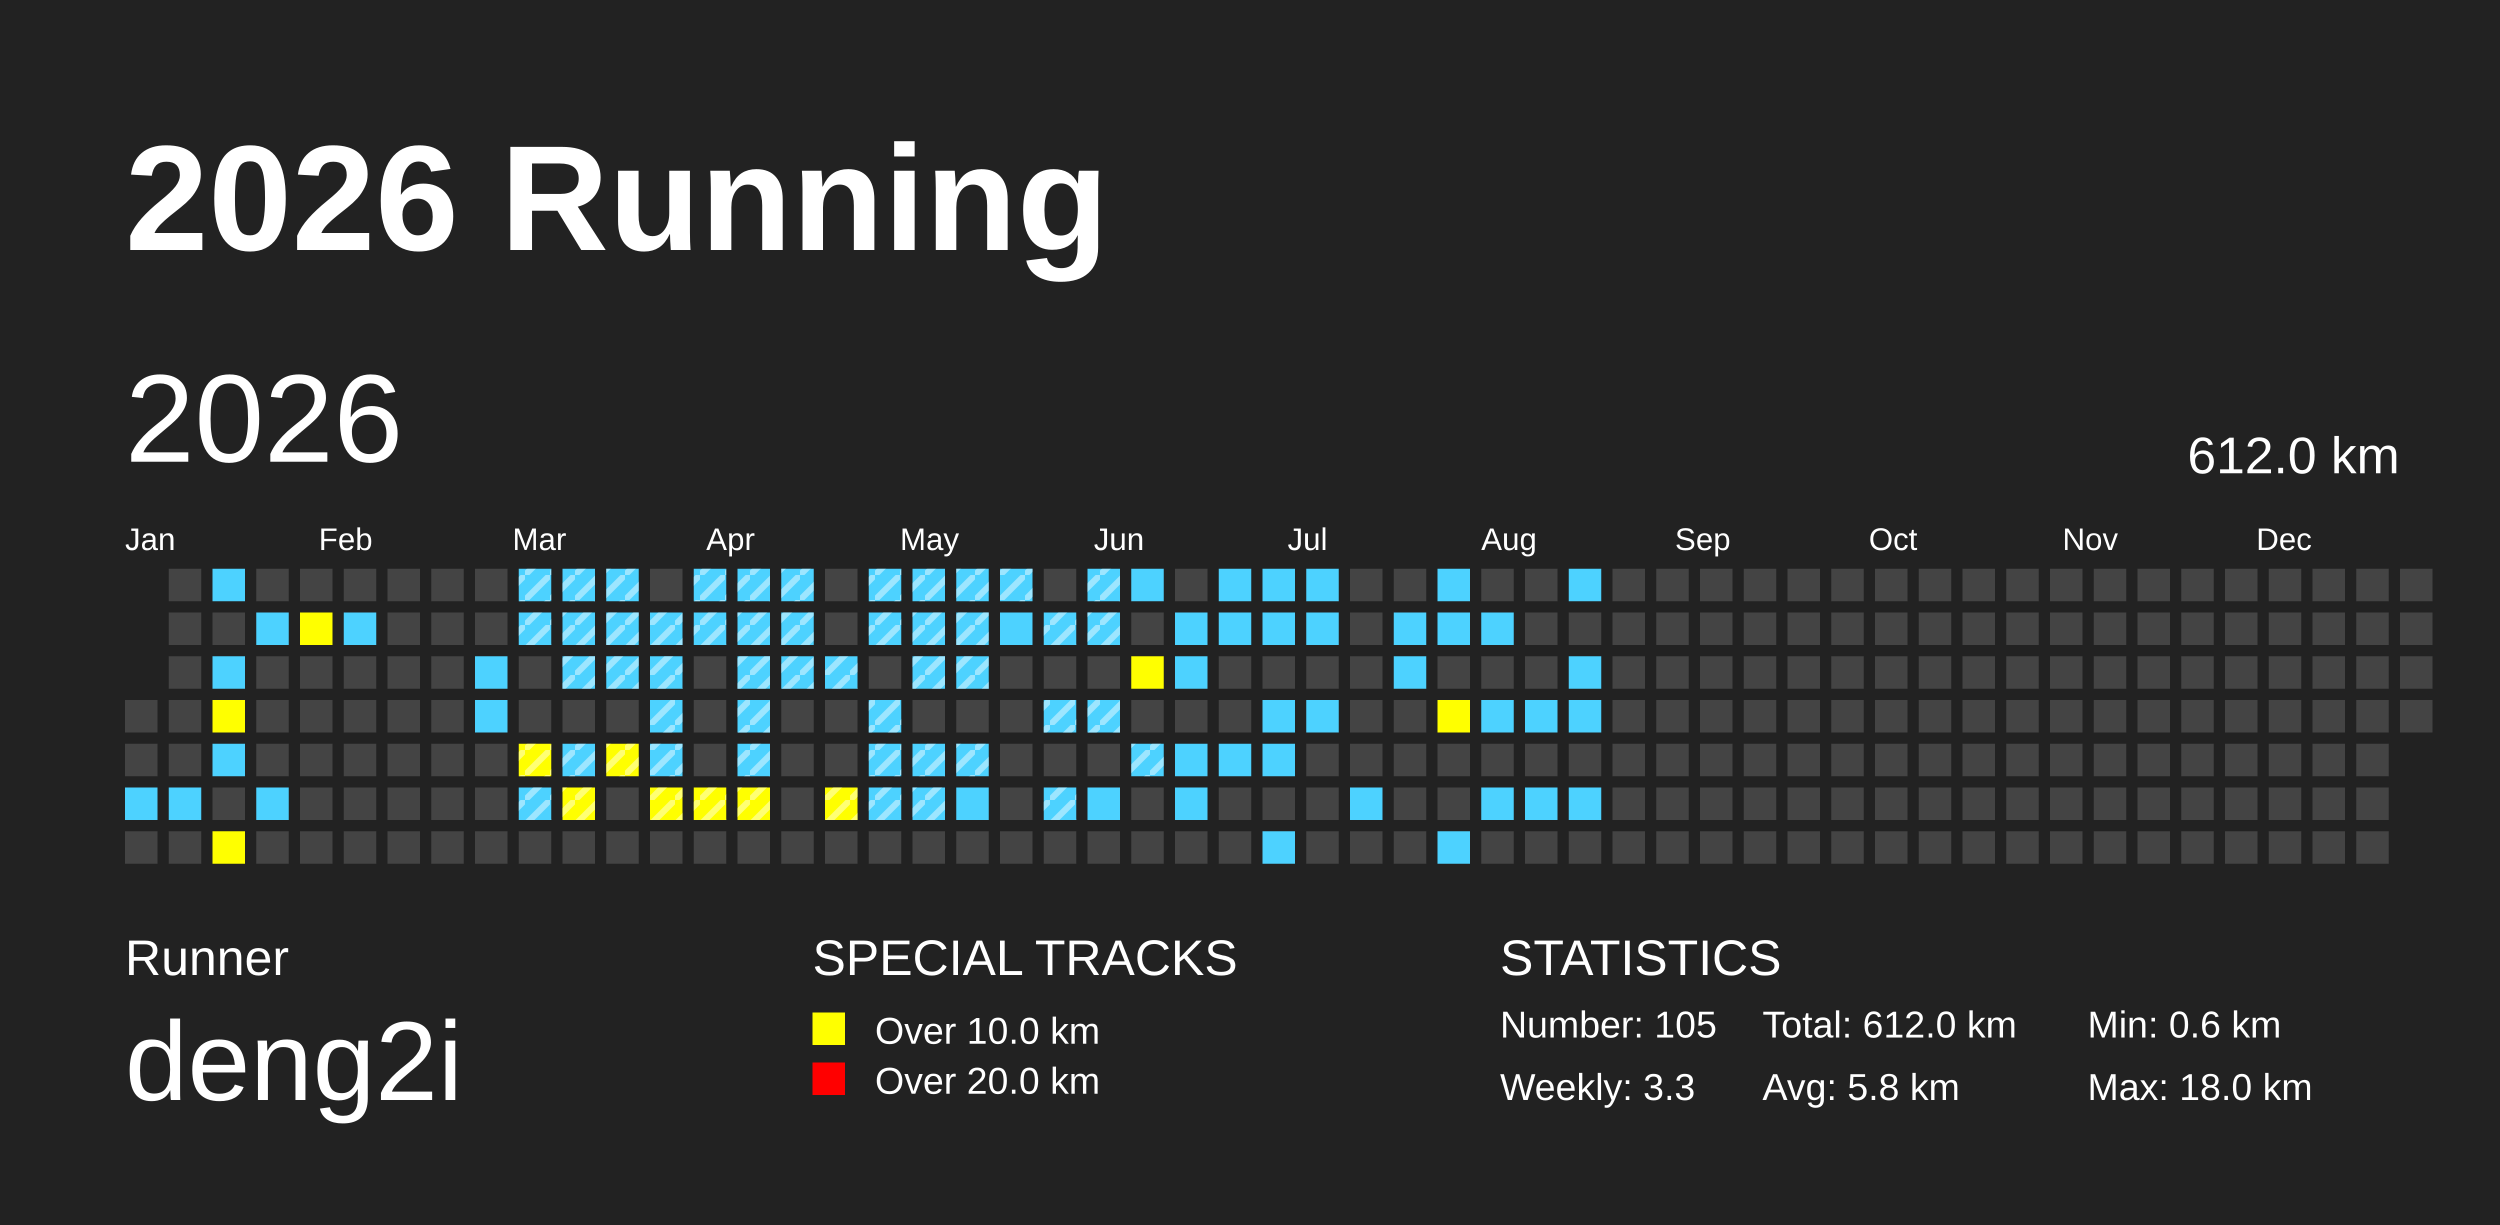
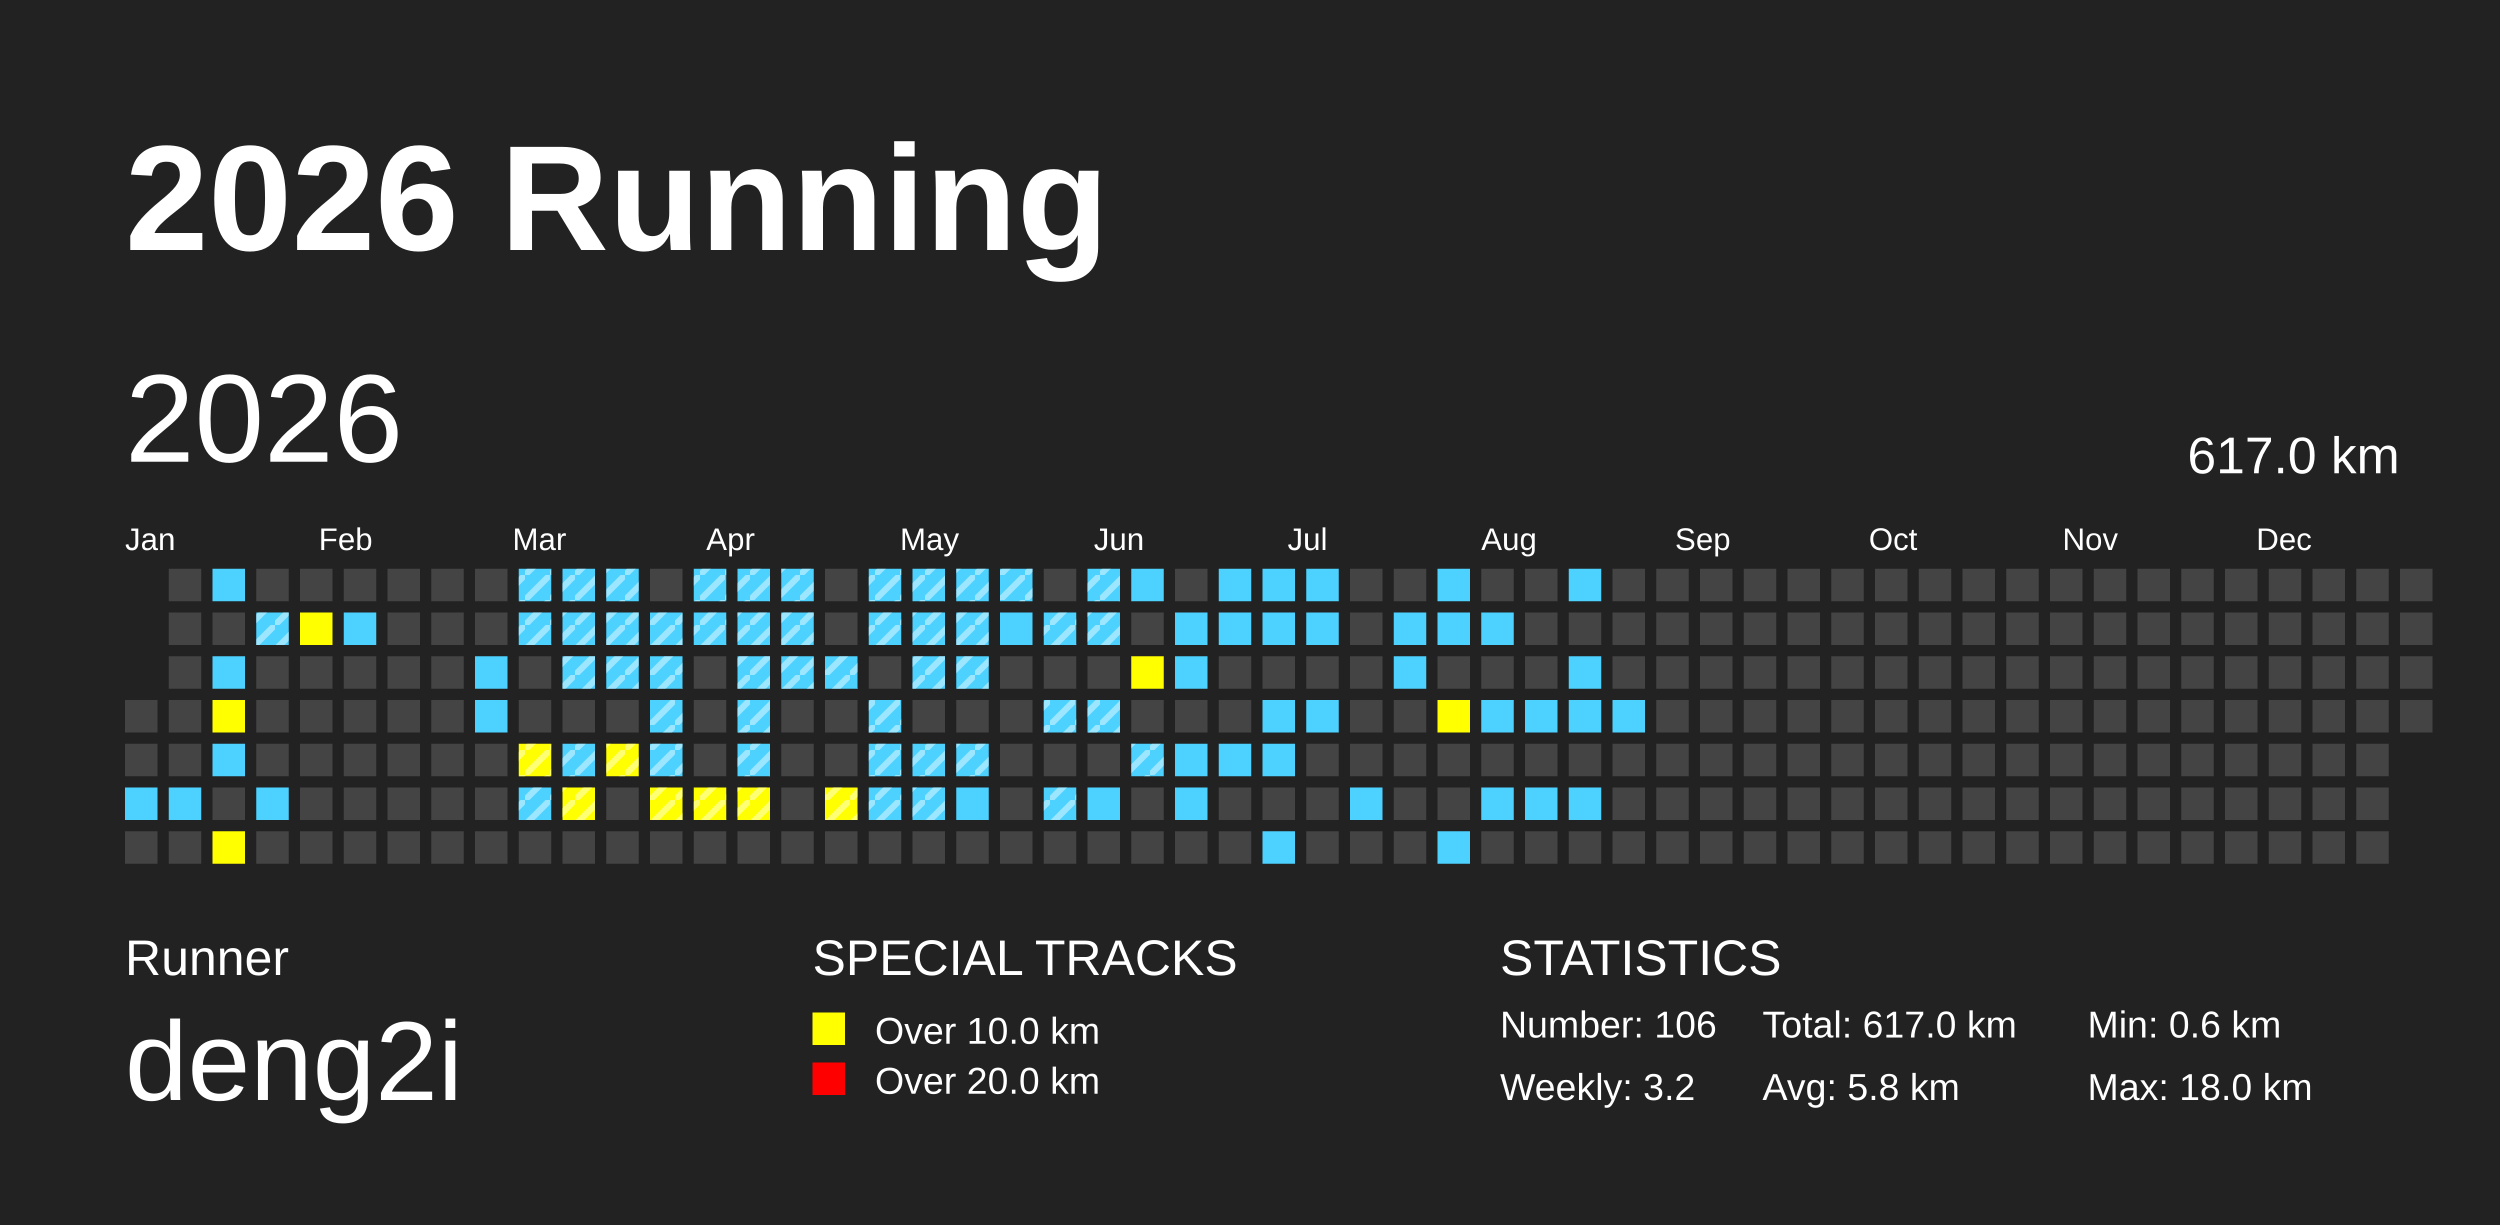
<svg xmlns="http://www.w3.org/2000/svg" baseProfile="full" height="98mm" version="1.1" viewBox="0,0,200,98" width="200mm">
  <defs>
    <pattern height="2" id="indoor-stripe" patternUnits="userSpaceOnUse" width="2">
      <line stroke="white" stroke-opacity="0.45" stroke-width="0.5" x1="0" x2="2" y1="2" y2="0" />
    </pattern>
  </defs>
  <rect fill="#222222" height="98" width="200" x="0" y="0" />
  <text fill="#FFFFFF" style="font-size:12px; font-family:Arial; font-weight:bold;" x="10" y="20">2026 Running</text>
  <text fill="#FFFFFF" style="font-size:4px; font-family:Arial" x="10" y="78">Runner</text>
  <text fill="#FFFFFF" style="font-size:9px; font-family:Arial" x="10" y="88">deng2i</text>
  <text fill="#FFFFFF" style="font-size:4px; font-family:Arial" x="65" y="78">SPECIAL TRACKS</text>
  <rect fill="yellow" height="2.6" width="2.6" x="65" y="81" />
  <text fill="#FFFFFF" style="font-size:3px; font-family:Arial" x="70" y="83.5">Over 10.0 km</text>
  <rect fill="red" height="2.6" width="2.6" x="65" y="85" />
  <text fill="#FFFFFF" style="font-size:3px; font-family:Arial" x="70" y="87.5">Over 20.0 km</text>
  <text fill="#FFFFFF" style="font-size:4px; font-family:Arial" x="120" y="78">STATISTICS</text>
-   <text fill="#FFFFFF" style="font-size:3px; font-family:Arial" x="120" y="83">Number: 105</text>
-   <text fill="#FFFFFF" style="font-size:3px; font-family:Arial" x="120" y="88">Weekly: 3.3</text>
-   <text fill="#FFFFFF" style="font-size:3px; font-family:Arial" x="141" y="83">Total: 612.0 km</text>
+   <text fill="#FFFFFF" style="font-size:3px; font-family:Arial" x="120" y="83">Number: 106</text>
+   <text fill="#FFFFFF" style="font-size:3px; font-family:Arial" x="120" y="88">Weekly: 3.2</text>
+   <text fill="#FFFFFF" style="font-size:3px; font-family:Arial" x="141" y="83">Total: 617.0 km</text>
  <text fill="#FFFFFF" style="font-size:3px; font-family:Arial" x="141" y="88">Avg: 5.8 km</text>
  <text fill="#FFFFFF" style="font-size:3px; font-family:Arial" x="167" y="83">Min: 0.6 km</text>
  <text fill="#FFFFFF" style="font-size:3px; font-family:Arial" x="167" y="88">Max: 18.0 km</text>
  <text dominant-baseline="hanging" fill="#FFFFFF" style="font-size:10.0px; font-family:Arial;" x="10" y="30">2026</text>
-   <text dominant-baseline="hanging" fill="#FFFFFF" style="font-size:4.125px; font-family:Arial;" x="175" y="35">612.0 km</text>
+   <text dominant-baseline="hanging" fill="#FFFFFF" style="font-size:4.125px; font-family:Arial;" x="175" y="35">617.0 km</text>
  <text fill="#FFFFFF" style="font-size:2.5px; font-family:Arial" x="10.0" y="44">Jan</text>
  <text fill="#FFFFFF" style="font-size:2.5px; font-family:Arial" x="25.5" y="44">Feb</text>
  <text fill="#FFFFFF" style="font-size:2.5px; font-family:Arial" x="41.0" y="44">Mar</text>
  <text fill="#FFFFFF" style="font-size:2.5px; font-family:Arial" x="56.5" y="44">Apr</text>
  <text fill="#FFFFFF" style="font-size:2.5px; font-family:Arial" x="72.0" y="44">May</text>
  <text fill="#FFFFFF" style="font-size:2.5px; font-family:Arial" x="87.5" y="44">Jun</text>
  <text fill="#FFFFFF" style="font-size:2.5px; font-family:Arial" x="103.0" y="44">Jul</text>
  <text fill="#FFFFFF" style="font-size:2.5px; font-family:Arial" x="118.5" y="44">Aug</text>
  <text fill="#FFFFFF" style="font-size:2.5px; font-family:Arial" x="134.0" y="44">Sep</text>
  <text fill="#FFFFFF" style="font-size:2.5px; font-family:Arial" x="149.5" y="44">Oct</text>
  <text fill="#FFFFFF" style="font-size:2.5px; font-family:Arial" x="165.0" y="44">Nov</text>
  <text fill="#FFFFFF" style="font-size:2.5px; font-family:Arial" x="180.5" y="44">Dec</text>
  <rect fill="#444444" height="2.6" width="2.6" x="10.0" y="56.0" />
  <rect fill="#444444" height="2.6" width="2.6" x="10.0" y="59.5" />
  <rect fill="#4DD2FF" height="2.6" width="2.6" x="10.0" y="63.0" />
  <rect fill="#444444" height="2.6" width="2.6" x="10.0" y="66.5" />
  <rect fill="#444444" height="2.6" width="2.6" x="13.5" y="45.5" />
  <rect fill="#444444" height="2.6" width="2.6" x="13.5" y="49.0" />
  <rect fill="#444444" height="2.6" width="2.6" x="13.5" y="52.5" />
  <rect fill="#444444" height="2.6" width="2.6" x="13.5" y="56.0" />
  <rect fill="#444444" height="2.6" width="2.6" x="13.5" y="59.5" />
  <rect fill="#4DD2FF" height="2.6" width="2.6" x="13.5" y="63.0" />
  <rect fill="#444444" height="2.6" width="2.6" x="13.5" y="66.5" />
  <rect fill="#4DD2FF" height="2.6" width="2.6" x="17.0" y="45.5" />
  <rect fill="#444444" height="2.6" width="2.6" x="17.0" y="49.0" />
  <rect fill="#4DD2FF" height="2.6" width="2.6" x="17.0" y="52.5" />
  <rect fill="yellow" height="2.6" width="2.6" x="17.0" y="56.0" />
  <rect fill="#4DD2FF" height="2.6" width="2.6" x="17.0" y="59.5" />
  <rect fill="#444444" height="2.6" width="2.6" x="17.0" y="63.0" />
  <rect fill="yellow" height="2.6" width="2.6" x="17.0" y="66.5" />
  <rect fill="#444444" height="2.6" width="2.6" x="20.5" y="45.5" />
  <rect fill="#4DD2FF" height="2.6" width="2.6" x="20.5" y="49.0" />
+   <rect fill="url(#indoor-stripe)" height="2.6" style="pointer-events: none;" width="2.6" x="20.5" y="49.0" />
  <rect fill="#444444" height="2.6" width="2.6" x="20.5" y="52.5" />
  <rect fill="#444444" height="2.6" width="2.6" x="20.5" y="56.0" />
  <rect fill="#444444" height="2.6" width="2.6" x="20.5" y="59.5" />
  <rect fill="#4DD2FF" height="2.6" width="2.6" x="20.5" y="63.0" />
  <rect fill="#444444" height="2.6" width="2.6" x="20.5" y="66.5" />
  <rect fill="#444444" height="2.6" width="2.6" x="24.0" y="45.5" />
  <rect fill="yellow" height="2.6" width="2.6" x="24.0" y="49.0" />
  <rect fill="#444444" height="2.6" width="2.6" x="24.0" y="52.5" />
  <rect fill="#444444" height="2.6" width="2.6" x="24.0" y="56.0" />
  <rect fill="#444444" height="2.6" width="2.6" x="24.0" y="59.5" />
  <rect fill="#444444" height="2.6" width="2.6" x="24.0" y="63.0" />
  <rect fill="#444444" height="2.6" width="2.6" x="24.0" y="66.5" />
  <rect fill="#444444" height="2.6" width="2.6" x="27.5" y="45.5" />
  <rect fill="#4DD2FF" height="2.6" width="2.6" x="27.5" y="49.0" />
  <rect fill="#444444" height="2.6" width="2.6" x="27.5" y="52.5" />
  <rect fill="#444444" height="2.6" width="2.6" x="27.5" y="56.0" />
  <rect fill="#444444" height="2.6" width="2.6" x="27.5" y="59.5" />
  <rect fill="#444444" height="2.6" width="2.6" x="27.5" y="63.0" />
  <rect fill="#444444" height="2.6" width="2.6" x="27.5" y="66.5" />
  <rect fill="#444444" height="2.6" width="2.6" x="31.0" y="45.5" />
  <rect fill="#444444" height="2.6" width="2.6" x="31.0" y="49.0" />
  <rect fill="#444444" height="2.6" width="2.6" x="31.0" y="52.5" />
  <rect fill="#444444" height="2.6" width="2.6" x="31.0" y="56.0" />
  <rect fill="#444444" height="2.6" width="2.6" x="31.0" y="59.5" />
  <rect fill="#444444" height="2.6" width="2.6" x="31.0" y="63.0" />
  <rect fill="#444444" height="2.6" width="2.6" x="31.0" y="66.5" />
  <rect fill="#444444" height="2.6" width="2.6" x="34.5" y="45.5" />
  <rect fill="#444444" height="2.6" width="2.6" x="34.5" y="49.0" />
  <rect fill="#444444" height="2.6" width="2.6" x="34.5" y="52.5" />
  <rect fill="#444444" height="2.6" width="2.6" x="34.5" y="56.0" />
  <rect fill="#444444" height="2.6" width="2.6" x="34.5" y="59.5" />
  <rect fill="#444444" height="2.6" width="2.6" x="34.5" y="63.0" />
  <rect fill="#444444" height="2.6" width="2.6" x="34.5" y="66.5" />
  <rect fill="#444444" height="2.6" width="2.6" x="38.0" y="45.5" />
  <rect fill="#444444" height="2.6" width="2.6" x="38.0" y="49.0" />
  <rect fill="#4DD2FF" height="2.6" width="2.6" x="38.0" y="52.5" />
  <rect fill="#4DD2FF" height="2.6" width="2.6" x="38.0" y="56.0" />
  <rect fill="#444444" height="2.6" width="2.6" x="38.0" y="59.5" />
  <rect fill="#444444" height="2.6" width="2.6" x="38.0" y="63.0" />
  <rect fill="#444444" height="2.6" width="2.6" x="38.0" y="66.5" />
  <rect fill="#4DD2FF" height="2.6" width="2.6" x="41.5" y="45.5" />
  <rect fill="url(#indoor-stripe)" height="2.6" style="pointer-events: none;" width="2.6" x="41.5" y="45.5" />
  <rect fill="#4DD2FF" height="2.6" width="2.6" x="41.5" y="49.0" />
  <rect fill="url(#indoor-stripe)" height="2.6" style="pointer-events: none;" width="2.6" x="41.5" y="49.0" />
  <rect fill="#444444" height="2.6" width="2.6" x="41.5" y="52.5" />
  <rect fill="#444444" height="2.6" width="2.6" x="41.5" y="56.0" />
  <rect fill="yellow" height="2.6" width="2.6" x="41.5" y="59.5" />
  <rect fill="url(#indoor-stripe)" height="2.6" style="pointer-events: none;" width="2.6" x="41.5" y="59.5" />
  <rect fill="#4DD2FF" height="2.6" width="2.6" x="41.5" y="63.0" />
  <rect fill="url(#indoor-stripe)" height="2.6" style="pointer-events: none;" width="2.6" x="41.5" y="63.0" />
  <rect fill="#444444" height="2.6" width="2.6" x="41.5" y="66.5" />
  <rect fill="#4DD2FF" height="2.6" width="2.6" x="45.0" y="45.5" />
  <rect fill="url(#indoor-stripe)" height="2.6" style="pointer-events: none;" width="2.6" x="45.0" y="45.5" />
  <rect fill="#4DD2FF" height="2.6" width="2.6" x="45.0" y="49.0" />
  <rect fill="url(#indoor-stripe)" height="2.6" style="pointer-events: none;" width="2.6" x="45.0" y="49.0" />
  <rect fill="#4DD2FF" height="2.6" width="2.6" x="45.0" y="52.5" />
  <rect fill="url(#indoor-stripe)" height="2.6" style="pointer-events: none;" width="2.6" x="45.0" y="52.5" />
  <rect fill="#444444" height="2.6" width="2.6" x="45.0" y="56.0" />
  <rect fill="#4DD2FF" height="2.6" width="2.6" x="45.0" y="59.5" />
  <rect fill="url(#indoor-stripe)" height="2.6" style="pointer-events: none;" width="2.6" x="45.0" y="59.5" />
  <rect fill="yellow" height="2.6" width="2.6" x="45.0" y="63.0" />
  <rect fill="url(#indoor-stripe)" height="2.6" style="pointer-events: none;" width="2.6" x="45.0" y="63.0" />
  <rect fill="#444444" height="2.6" width="2.6" x="45.0" y="66.5" />
  <rect fill="#4DD2FF" height="2.6" width="2.6" x="48.5" y="45.5" />
  <rect fill="url(#indoor-stripe)" height="2.6" style="pointer-events: none;" width="2.6" x="48.5" y="45.5" />
  <rect fill="#4DD2FF" height="2.6" width="2.6" x="48.5" y="49.0" />
  <rect fill="url(#indoor-stripe)" height="2.6" style="pointer-events: none;" width="2.6" x="48.5" y="49.0" />
  <rect fill="#4DD2FF" height="2.6" width="2.6" x="48.5" y="52.5" />
  <rect fill="url(#indoor-stripe)" height="2.6" style="pointer-events: none;" width="2.6" x="48.5" y="52.5" />
  <rect fill="#444444" height="2.6" width="2.6" x="48.5" y="56.0" />
  <rect fill="yellow" height="2.6" width="2.6" x="48.5" y="59.5" />
  <rect fill="url(#indoor-stripe)" height="2.6" style="pointer-events: none;" width="2.6" x="48.5" y="59.5" />
  <rect fill="#444444" height="2.6" width="2.6" x="48.5" y="63.0" />
  <rect fill="#444444" height="2.6" width="2.6" x="48.5" y="66.5" />
  <rect fill="#444444" height="2.6" width="2.6" x="52.0" y="45.5" />
  <rect fill="#4DD2FF" height="2.6" width="2.6" x="52.0" y="49.0" />
  <rect fill="url(#indoor-stripe)" height="2.6" style="pointer-events: none;" width="2.6" x="52.0" y="49.0" />
  <rect fill="#4DD2FF" height="2.6" width="2.6" x="52.0" y="52.5" />
  <rect fill="url(#indoor-stripe)" height="2.6" style="pointer-events: none;" width="2.6" x="52.0" y="52.5" />
  <rect fill="#4DD2FF" height="2.6" width="2.6" x="52.0" y="56.0" />
  <rect fill="url(#indoor-stripe)" height="2.6" style="pointer-events: none;" width="2.6" x="52.0" y="56.0" />
  <rect fill="#4DD2FF" height="2.6" width="2.6" x="52.0" y="59.5" />
  <rect fill="url(#indoor-stripe)" height="2.6" style="pointer-events: none;" width="2.6" x="52.0" y="59.5" />
  <rect fill="yellow" height="2.6" width="2.6" x="52.0" y="63.0" />
  <rect fill="url(#indoor-stripe)" height="2.6" style="pointer-events: none;" width="2.6" x="52.0" y="63.0" />
  <rect fill="#444444" height="2.6" width="2.6" x="52.0" y="66.5" />
  <rect fill="#4DD2FF" height="2.6" width="2.6" x="55.5" y="45.5" />
  <rect fill="url(#indoor-stripe)" height="2.6" style="pointer-events: none;" width="2.6" x="55.5" y="45.5" />
  <rect fill="#4DD2FF" height="2.6" width="2.6" x="55.5" y="49.0" />
  <rect fill="url(#indoor-stripe)" height="2.6" style="pointer-events: none;" width="2.6" x="55.5" y="49.0" />
  <rect fill="#444444" height="2.6" width="2.6" x="55.5" y="52.5" />
  <rect fill="#444444" height="2.6" width="2.6" x="55.5" y="56.0" />
  <rect fill="#444444" height="2.6" width="2.6" x="55.5" y="59.5" />
  <rect fill="yellow" height="2.6" width="2.6" x="55.5" y="63.0" />
  <rect fill="url(#indoor-stripe)" height="2.6" style="pointer-events: none;" width="2.6" x="55.5" y="63.0" />
  <rect fill="#444444" height="2.6" width="2.6" x="55.5" y="66.5" />
  <rect fill="#4DD2FF" height="2.6" width="2.6" x="59.0" y="45.5" />
  <rect fill="url(#indoor-stripe)" height="2.6" style="pointer-events: none;" width="2.6" x="59.0" y="45.5" />
  <rect fill="#4DD2FF" height="2.6" width="2.6" x="59.0" y="49.0" />
  <rect fill="url(#indoor-stripe)" height="2.6" style="pointer-events: none;" width="2.6" x="59.0" y="49.0" />
  <rect fill="#4DD2FF" height="2.6" width="2.6" x="59.0" y="52.5" />
  <rect fill="url(#indoor-stripe)" height="2.6" style="pointer-events: none;" width="2.6" x="59.0" y="52.5" />
  <rect fill="#4DD2FF" height="2.6" width="2.6" x="59.0" y="56.0" />
  <rect fill="url(#indoor-stripe)" height="2.6" style="pointer-events: none;" width="2.6" x="59.0" y="56.0" />
  <rect fill="#4DD2FF" height="2.6" width="2.6" x="59.0" y="59.5" />
  <rect fill="url(#indoor-stripe)" height="2.6" style="pointer-events: none;" width="2.6" x="59.0" y="59.5" />
  <rect fill="yellow" height="2.6" width="2.6" x="59.0" y="63.0" />
  <rect fill="url(#indoor-stripe)" height="2.6" style="pointer-events: none;" width="2.6" x="59.0" y="63.0" />
  <rect fill="#444444" height="2.6" width="2.6" x="59.0" y="66.5" />
  <rect fill="#4DD2FF" height="2.6" width="2.6" x="62.5" y="45.5" />
  <rect fill="url(#indoor-stripe)" height="2.6" style="pointer-events: none;" width="2.6" x="62.5" y="45.5" />
  <rect fill="#4DD2FF" height="2.6" width="2.6" x="62.5" y="49.0" />
  <rect fill="url(#indoor-stripe)" height="2.6" style="pointer-events: none;" width="2.6" x="62.5" y="49.0" />
  <rect fill="#4DD2FF" height="2.6" width="2.6" x="62.5" y="52.5" />
  <rect fill="url(#indoor-stripe)" height="2.6" style="pointer-events: none;" width="2.6" x="62.5" y="52.5" />
  <rect fill="#444444" height="2.6" width="2.6" x="62.5" y="56.0" />
  <rect fill="#444444" height="2.6" width="2.6" x="62.5" y="59.5" />
  <rect fill="#444444" height="2.6" width="2.6" x="62.5" y="63.0" />
  <rect fill="#444444" height="2.6" width="2.6" x="62.5" y="66.5" />
  <rect fill="#444444" height="2.6" width="2.6" x="66.0" y="45.5" />
  <rect fill="#444444" height="2.6" width="2.6" x="66.0" y="49.0" />
  <rect fill="#4DD2FF" height="2.6" width="2.6" x="66.0" y="52.5" />
  <rect fill="url(#indoor-stripe)" height="2.6" style="pointer-events: none;" width="2.6" x="66.0" y="52.5" />
  <rect fill="#444444" height="2.6" width="2.6" x="66.0" y="56.0" />
  <rect fill="#444444" height="2.6" width="2.6" x="66.0" y="59.5" />
  <rect fill="yellow" height="2.6" width="2.6" x="66.0" y="63.0" />
  <rect fill="url(#indoor-stripe)" height="2.6" style="pointer-events: none;" width="2.6" x="66.0" y="63.0" />
  <rect fill="#444444" height="2.6" width="2.6" x="66.0" y="66.5" />
  <rect fill="#4DD2FF" height="2.6" width="2.6" x="69.5" y="45.5" />
  <rect fill="url(#indoor-stripe)" height="2.6" style="pointer-events: none;" width="2.6" x="69.5" y="45.5" />
  <rect fill="#4DD2FF" height="2.6" width="2.6" x="69.5" y="49.0" />
  <rect fill="url(#indoor-stripe)" height="2.6" style="pointer-events: none;" width="2.6" x="69.5" y="49.0" />
  <rect fill="#444444" height="2.6" width="2.6" x="69.5" y="52.5" />
  <rect fill="#4DD2FF" height="2.6" width="2.6" x="69.5" y="56.0" />
  <rect fill="url(#indoor-stripe)" height="2.6" style="pointer-events: none;" width="2.6" x="69.5" y="56.0" />
  <rect fill="#4DD2FF" height="2.6" width="2.6" x="69.5" y="59.5" />
  <rect fill="url(#indoor-stripe)" height="2.6" style="pointer-events: none;" width="2.6" x="69.5" y="59.5" />
  <rect fill="#4DD2FF" height="2.6" width="2.6" x="69.5" y="63.0" />
  <rect fill="url(#indoor-stripe)" height="2.6" style="pointer-events: none;" width="2.6" x="69.5" y="63.0" />
  <rect fill="#444444" height="2.6" width="2.6" x="69.5" y="66.5" />
  <rect fill="#4DD2FF" height="2.6" width="2.6" x="73.0" y="45.5" />
  <rect fill="url(#indoor-stripe)" height="2.6" style="pointer-events: none;" width="2.6" x="73.0" y="45.5" />
  <rect fill="#4DD2FF" height="2.6" width="2.6" x="73.0" y="49.0" />
  <rect fill="url(#indoor-stripe)" height="2.6" style="pointer-events: none;" width="2.6" x="73.0" y="49.0" />
  <rect fill="#4DD2FF" height="2.6" width="2.6" x="73.0" y="52.5" />
  <rect fill="url(#indoor-stripe)" height="2.6" style="pointer-events: none;" width="2.6" x="73.0" y="52.5" />
  <rect fill="#444444" height="2.6" width="2.6" x="73.0" y="56.0" />
  <rect fill="#4DD2FF" height="2.6" width="2.6" x="73.0" y="59.5" />
  <rect fill="url(#indoor-stripe)" height="2.6" style="pointer-events: none;" width="2.6" x="73.0" y="59.5" />
  <rect fill="#4DD2FF" height="2.6" width="2.6" x="73.0" y="63.0" />
  <rect fill="url(#indoor-stripe)" height="2.6" style="pointer-events: none;" width="2.6" x="73.0" y="63.0" />
  <rect fill="#444444" height="2.6" width="2.6" x="73.0" y="66.5" />
  <rect fill="#4DD2FF" height="2.6" width="2.6" x="76.5" y="45.5" />
  <rect fill="url(#indoor-stripe)" height="2.6" style="pointer-events: none;" width="2.6" x="76.5" y="45.5" />
  <rect fill="#4DD2FF" height="2.6" width="2.6" x="76.5" y="49.0" />
  <rect fill="url(#indoor-stripe)" height="2.6" style="pointer-events: none;" width="2.6" x="76.5" y="49.0" />
  <rect fill="#4DD2FF" height="2.6" width="2.6" x="76.5" y="52.5" />
  <rect fill="url(#indoor-stripe)" height="2.6" style="pointer-events: none;" width="2.6" x="76.5" y="52.5" />
  <rect fill="#444444" height="2.6" width="2.6" x="76.5" y="56.0" />
  <rect fill="#4DD2FF" height="2.6" width="2.6" x="76.5" y="59.5" />
  <rect fill="url(#indoor-stripe)" height="2.6" style="pointer-events: none;" width="2.6" x="76.5" y="59.5" />
  <rect fill="#4DD2FF" height="2.6" width="2.6" x="76.5" y="63.0" />
  <rect fill="#444444" height="2.6" width="2.6" x="76.5" y="66.5" />
  <rect fill="#4DD2FF" height="2.6" width="2.6" x="80.0" y="45.5" />
  <rect fill="url(#indoor-stripe)" height="2.6" style="pointer-events: none;" width="2.6" x="80.0" y="45.5" />
  <rect fill="#4DD2FF" height="2.6" width="2.6" x="80.0" y="49.0" />
  <rect fill="#444444" height="2.6" width="2.6" x="80.0" y="52.5" />
  <rect fill="#444444" height="2.6" width="2.6" x="80.0" y="56.0" />
  <rect fill="#444444" height="2.6" width="2.6" x="80.0" y="59.5" />
  <rect fill="#444444" height="2.6" width="2.6" x="80.0" y="63.0" />
  <rect fill="#444444" height="2.6" width="2.6" x="80.0" y="66.5" />
  <rect fill="#444444" height="2.6" width="2.6" x="83.5" y="45.5" />
  <rect fill="#4DD2FF" height="2.6" width="2.6" x="83.5" y="49.0" />
  <rect fill="url(#indoor-stripe)" height="2.6" style="pointer-events: none;" width="2.6" x="83.5" y="49.0" />
  <rect fill="#444444" height="2.6" width="2.6" x="83.5" y="52.5" />
  <rect fill="#4DD2FF" height="2.6" width="2.6" x="83.5" y="56.0" />
  <rect fill="url(#indoor-stripe)" height="2.6" style="pointer-events: none;" width="2.6" x="83.5" y="56.0" />
  <rect fill="#444444" height="2.6" width="2.6" x="83.5" y="59.5" />
  <rect fill="#4DD2FF" height="2.6" width="2.6" x="83.5" y="63.0" />
  <rect fill="url(#indoor-stripe)" height="2.6" style="pointer-events: none;" width="2.6" x="83.5" y="63.0" />
  <rect fill="#444444" height="2.6" width="2.6" x="83.5" y="66.5" />
  <rect fill="#4DD2FF" height="2.6" width="2.6" x="87.0" y="45.5" />
  <rect fill="url(#indoor-stripe)" height="2.6" style="pointer-events: none;" width="2.6" x="87.0" y="45.5" />
  <rect fill="#4DD2FF" height="2.6" width="2.6" x="87.0" y="49.0" />
  <rect fill="url(#indoor-stripe)" height="2.6" style="pointer-events: none;" width="2.6" x="87.0" y="49.0" />
  <rect fill="#444444" height="2.6" width="2.6" x="87.0" y="52.5" />
  <rect fill="#4DD2FF" height="2.6" width="2.6" x="87.0" y="56.0" />
  <rect fill="url(#indoor-stripe)" height="2.6" style="pointer-events: none;" width="2.6" x="87.0" y="56.0" />
  <rect fill="#444444" height="2.6" width="2.6" x="87.0" y="59.5" />
  <rect fill="#4DD2FF" height="2.6" width="2.6" x="87.0" y="63.0" />
  <rect fill="#444444" height="2.6" width="2.6" x="87.0" y="66.5" />
  <rect fill="#4DD2FF" height="2.6" width="2.6" x="90.5" y="45.5" />
  <rect fill="#444444" height="2.6" width="2.6" x="90.5" y="49.0" />
  <rect fill="yellow" height="2.6" width="2.6" x="90.5" y="52.5" />
  <rect fill="#444444" height="2.6" width="2.6" x="90.5" y="56.0" />
  <rect fill="#4DD2FF" height="2.6" width="2.6" x="90.5" y="59.5" />
  <rect fill="url(#indoor-stripe)" height="2.6" style="pointer-events: none;" width="2.6" x="90.5" y="59.5" />
  <rect fill="#444444" height="2.6" width="2.6" x="90.5" y="63.0" />
  <rect fill="#444444" height="2.6" width="2.6" x="90.5" y="66.5" />
  <rect fill="#444444" height="2.6" width="2.6" x="94.0" y="45.5" />
  <rect fill="#4DD2FF" height="2.6" width="2.6" x="94.0" y="49.0" />
  <rect fill="#4DD2FF" height="2.6" width="2.6" x="94.0" y="52.5" />
  <rect fill="#444444" height="2.6" width="2.6" x="94.0" y="56.0" />
  <rect fill="#4DD2FF" height="2.6" width="2.6" x="94.0" y="59.5" />
  <rect fill="#4DD2FF" height="2.6" width="2.6" x="94.0" y="63.0" />
  <rect fill="#444444" height="2.6" width="2.6" x="94.0" y="66.5" />
  <rect fill="#4DD2FF" height="2.6" width="2.6" x="97.5" y="45.5" />
  <rect fill="#4DD2FF" height="2.6" width="2.6" x="97.5" y="49.0" />
  <rect fill="#444444" height="2.6" width="2.6" x="97.5" y="52.5" />
  <rect fill="#444444" height="2.6" width="2.6" x="97.5" y="56.0" />
  <rect fill="#4DD2FF" height="2.6" width="2.6" x="97.5" y="59.5" />
  <rect fill="#444444" height="2.6" width="2.6" x="97.5" y="63.0" />
  <rect fill="#444444" height="2.6" width="2.6" x="97.5" y="66.5" />
  <rect fill="#4DD2FF" height="2.6" width="2.6" x="101.0" y="45.5" />
  <rect fill="#4DD2FF" height="2.6" width="2.6" x="101.0" y="49.0" />
  <rect fill="#444444" height="2.6" width="2.6" x="101.0" y="52.5" />
  <rect fill="#4DD2FF" height="2.6" width="2.6" x="101.0" y="56.0" />
  <rect fill="#4DD2FF" height="2.6" width="2.6" x="101.0" y="59.5" />
  <rect fill="#444444" height="2.6" width="2.6" x="101.0" y="63.0" />
  <rect fill="#4DD2FF" height="2.6" width="2.6" x="101.0" y="66.5" />
  <rect fill="#4DD2FF" height="2.6" width="2.6" x="104.5" y="45.5" />
  <rect fill="#4DD2FF" height="2.6" width="2.6" x="104.5" y="49.0" />
  <rect fill="#444444" height="2.6" width="2.6" x="104.5" y="52.5" />
  <rect fill="#4DD2FF" height="2.6" width="2.6" x="104.5" y="56.0" />
  <rect fill="#444444" height="2.6" width="2.6" x="104.5" y="59.5" />
  <rect fill="#444444" height="2.6" width="2.6" x="104.5" y="63.0" />
  <rect fill="#444444" height="2.6" width="2.6" x="104.5" y="66.5" />
  <rect fill="#444444" height="2.6" width="2.6" x="108.0" y="45.5" />
  <rect fill="#444444" height="2.6" width="2.6" x="108.0" y="49.0" />
  <rect fill="#444444" height="2.6" width="2.6" x="108.0" y="52.5" />
  <rect fill="#444444" height="2.6" width="2.6" x="108.0" y="56.0" />
  <rect fill="#444444" height="2.6" width="2.6" x="108.0" y="59.5" />
  <rect fill="#4DD2FF" height="2.6" width="2.6" x="108.0" y="63.0" />
  <rect fill="#444444" height="2.6" width="2.6" x="108.0" y="66.5" />
  <rect fill="#444444" height="2.6" width="2.6" x="111.5" y="45.5" />
  <rect fill="#4DD2FF" height="2.6" width="2.6" x="111.5" y="49.0" />
  <rect fill="#4DD2FF" height="2.6" width="2.6" x="111.5" y="52.5" />
  <rect fill="#444444" height="2.6" width="2.6" x="111.5" y="56.0" />
  <rect fill="#444444" height="2.6" width="2.6" x="111.5" y="59.5" />
  <rect fill="#444444" height="2.6" width="2.6" x="111.5" y="63.0" />
  <rect fill="#444444" height="2.6" width="2.6" x="111.5" y="66.5" />
  <rect fill="#4DD2FF" height="2.6" width="2.6" x="115.0" y="45.5" />
  <rect fill="#4DD2FF" height="2.6" width="2.6" x="115.0" y="49.0" />
  <rect fill="#444444" height="2.6" width="2.6" x="115.0" y="52.5" />
  <rect fill="yellow" height="2.6" width="2.6" x="115.0" y="56.0" />
  <rect fill="#444444" height="2.6" width="2.6" x="115.0" y="59.5" />
  <rect fill="#444444" height="2.6" width="2.6" x="115.0" y="63.0" />
  <rect fill="#4DD2FF" height="2.6" width="2.6" x="115.0" y="66.5" />
  <rect fill="#444444" height="2.6" width="2.6" x="118.5" y="45.5" />
  <rect fill="#4DD2FF" height="2.6" width="2.6" x="118.5" y="49.0" />
  <rect fill="#444444" height="2.6" width="2.6" x="118.5" y="52.5" />
  <rect fill="#4DD2FF" height="2.6" width="2.6" x="118.5" y="56.0" />
  <rect fill="#444444" height="2.6" width="2.6" x="118.5" y="59.5" />
  <rect fill="#4DD2FF" height="2.6" width="2.6" x="118.5" y="63.0" />
  <rect fill="#444444" height="2.6" width="2.6" x="118.5" y="66.5" />
  <rect fill="#444444" height="2.6" width="2.6" x="122.0" y="45.5" />
  <rect fill="#444444" height="2.6" width="2.6" x="122.0" y="49.0" />
  <rect fill="#444444" height="2.6" width="2.6" x="122.0" y="52.5" />
  <rect fill="#4DD2FF" height="2.6" width="2.6" x="122.0" y="56.0" />
  <rect fill="#444444" height="2.6" width="2.6" x="122.0" y="59.5" />
  <rect fill="#4DD2FF" height="2.6" width="2.6" x="122.0" y="63.0" />
  <rect fill="#444444" height="2.6" width="2.6" x="122.0" y="66.5" />
  <rect fill="#4DD2FF" height="2.6" width="2.6" x="125.5" y="45.5" />
  <rect fill="#444444" height="2.6" width="2.6" x="125.5" y="49.0" />
  <rect fill="#4DD2FF" height="2.6" width="2.6" x="125.5" y="52.5" />
  <rect fill="#4DD2FF" height="2.6" width="2.6" x="125.5" y="56.0" />
  <rect fill="#444444" height="2.6" width="2.6" x="125.5" y="59.5" />
  <rect fill="#4DD2FF" height="2.6" width="2.6" x="125.5" y="63.0" />
  <rect fill="#444444" height="2.6" width="2.6" x="125.5" y="66.5" />
  <rect fill="#444444" height="2.6" width="2.6" x="129.0" y="45.5" />
  <rect fill="#444444" height="2.6" width="2.6" x="129.0" y="49.0" />
  <rect fill="#444444" height="2.6" width="2.6" x="129.0" y="52.5" />
-   <rect fill="#444444" height="2.6" width="2.6" x="129.0" y="56.0" />
+   <rect fill="#4DD2FF" height="2.6" width="2.6" x="129.0" y="56.0" />
  <rect fill="#444444" height="2.6" width="2.6" x="129.0" y="59.5" />
  <rect fill="#444444" height="2.6" width="2.6" x="129.0" y="63.0" />
  <rect fill="#444444" height="2.6" width="2.6" x="129.0" y="66.5" />
  <rect fill="#444444" height="2.6" width="2.6" x="132.5" y="45.5" />
  <rect fill="#444444" height="2.6" width="2.6" x="132.5" y="49.0" />
  <rect fill="#444444" height="2.6" width="2.6" x="132.5" y="52.5" />
  <rect fill="#444444" height="2.6" width="2.6" x="132.5" y="56.0" />
  <rect fill="#444444" height="2.6" width="2.6" x="132.5" y="59.5" />
  <rect fill="#444444" height="2.6" width="2.6" x="132.5" y="63.0" />
  <rect fill="#444444" height="2.6" width="2.6" x="132.5" y="66.5" />
  <rect fill="#444444" height="2.6" width="2.6" x="136.0" y="45.5" />
  <rect fill="#444444" height="2.6" width="2.6" x="136.0" y="49.0" />
  <rect fill="#444444" height="2.6" width="2.6" x="136.0" y="52.5" />
  <rect fill="#444444" height="2.6" width="2.6" x="136.0" y="56.0" />
  <rect fill="#444444" height="2.6" width="2.6" x="136.0" y="59.5" />
  <rect fill="#444444" height="2.6" width="2.6" x="136.0" y="63.0" />
  <rect fill="#444444" height="2.6" width="2.6" x="136.0" y="66.5" />
  <rect fill="#444444" height="2.6" width="2.6" x="139.5" y="45.5" />
  <rect fill="#444444" height="2.6" width="2.6" x="139.5" y="49.0" />
  <rect fill="#444444" height="2.6" width="2.6" x="139.5" y="52.5" />
  <rect fill="#444444" height="2.6" width="2.6" x="139.5" y="56.0" />
  <rect fill="#444444" height="2.6" width="2.6" x="139.5" y="59.5" />
  <rect fill="#444444" height="2.6" width="2.6" x="139.5" y="63.0" />
  <rect fill="#444444" height="2.6" width="2.6" x="139.5" y="66.5" />
  <rect fill="#444444" height="2.6" width="2.6" x="143.0" y="45.5" />
  <rect fill="#444444" height="2.6" width="2.6" x="143.0" y="49.0" />
  <rect fill="#444444" height="2.6" width="2.6" x="143.0" y="52.5" />
  <rect fill="#444444" height="2.6" width="2.6" x="143.0" y="56.0" />
  <rect fill="#444444" height="2.6" width="2.6" x="143.0" y="59.5" />
  <rect fill="#444444" height="2.6" width="2.6" x="143.0" y="63.0" />
  <rect fill="#444444" height="2.6" width="2.6" x="143.0" y="66.5" />
  <rect fill="#444444" height="2.6" width="2.6" x="146.5" y="45.5" />
  <rect fill="#444444" height="2.6" width="2.6" x="146.5" y="49.0" />
  <rect fill="#444444" height="2.6" width="2.6" x="146.5" y="52.5" />
  <rect fill="#444444" height="2.6" width="2.6" x="146.5" y="56.0" />
  <rect fill="#444444" height="2.6" width="2.6" x="146.5" y="59.5" />
  <rect fill="#444444" height="2.6" width="2.6" x="146.5" y="63.0" />
  <rect fill="#444444" height="2.6" width="2.6" x="146.5" y="66.5" />
  <rect fill="#444444" height="2.6" width="2.6" x="150.0" y="45.5" />
  <rect fill="#444444" height="2.6" width="2.6" x="150.0" y="49.0" />
  <rect fill="#444444" height="2.6" width="2.6" x="150.0" y="52.5" />
  <rect fill="#444444" height="2.6" width="2.6" x="150.0" y="56.0" />
  <rect fill="#444444" height="2.6" width="2.6" x="150.0" y="59.5" />
  <rect fill="#444444" height="2.6" width="2.6" x="150.0" y="63.0" />
  <rect fill="#444444" height="2.6" width="2.6" x="150.0" y="66.5" />
  <rect fill="#444444" height="2.6" width="2.6" x="153.5" y="45.5" />
  <rect fill="#444444" height="2.6" width="2.6" x="153.5" y="49.0" />
  <rect fill="#444444" height="2.6" width="2.6" x="153.5" y="52.5" />
  <rect fill="#444444" height="2.6" width="2.6" x="153.5" y="56.0" />
  <rect fill="#444444" height="2.6" width="2.6" x="153.5" y="59.5" />
  <rect fill="#444444" height="2.6" width="2.6" x="153.5" y="63.0" />
  <rect fill="#444444" height="2.6" width="2.6" x="153.5" y="66.5" />
  <rect fill="#444444" height="2.6" width="2.6" x="157.0" y="45.5" />
  <rect fill="#444444" height="2.6" width="2.6" x="157.0" y="49.0" />
  <rect fill="#444444" height="2.6" width="2.6" x="157.0" y="52.5" />
  <rect fill="#444444" height="2.6" width="2.6" x="157.0" y="56.0" />
  <rect fill="#444444" height="2.6" width="2.6" x="157.0" y="59.5" />
  <rect fill="#444444" height="2.6" width="2.6" x="157.0" y="63.0" />
  <rect fill="#444444" height="2.6" width="2.6" x="157.0" y="66.5" />
  <rect fill="#444444" height="2.6" width="2.6" x="160.5" y="45.5" />
  <rect fill="#444444" height="2.6" width="2.6" x="160.5" y="49.0" />
  <rect fill="#444444" height="2.6" width="2.6" x="160.5" y="52.5" />
  <rect fill="#444444" height="2.6" width="2.6" x="160.5" y="56.0" />
  <rect fill="#444444" height="2.6" width="2.6" x="160.5" y="59.5" />
  <rect fill="#444444" height="2.6" width="2.6" x="160.5" y="63.0" />
  <rect fill="#444444" height="2.6" width="2.6" x="160.5" y="66.5" />
  <rect fill="#444444" height="2.6" width="2.6" x="164.0" y="45.5" />
  <rect fill="#444444" height="2.6" width="2.6" x="164.0" y="49.0" />
  <rect fill="#444444" height="2.6" width="2.6" x="164.0" y="52.5" />
  <rect fill="#444444" height="2.6" width="2.6" x="164.0" y="56.0" />
  <rect fill="#444444" height="2.6" width="2.6" x="164.0" y="59.5" />
  <rect fill="#444444" height="2.6" width="2.6" x="164.0" y="63.0" />
  <rect fill="#444444" height="2.6" width="2.6" x="164.0" y="66.5" />
  <rect fill="#444444" height="2.6" width="2.6" x="167.5" y="45.5" />
  <rect fill="#444444" height="2.6" width="2.6" x="167.5" y="49.0" />
  <rect fill="#444444" height="2.6" width="2.6" x="167.5" y="52.5" />
  <rect fill="#444444" height="2.6" width="2.6" x="167.5" y="56.0" />
  <rect fill="#444444" height="2.6" width="2.6" x="167.5" y="59.5" />
  <rect fill="#444444" height="2.6" width="2.6" x="167.5" y="63.0" />
  <rect fill="#444444" height="2.6" width="2.6" x="167.5" y="66.5" />
  <rect fill="#444444" height="2.6" width="2.6" x="171.0" y="45.5" />
  <rect fill="#444444" height="2.6" width="2.6" x="171.0" y="49.0" />
  <rect fill="#444444" height="2.6" width="2.6" x="171.0" y="52.5" />
  <rect fill="#444444" height="2.6" width="2.6" x="171.0" y="56.0" />
  <rect fill="#444444" height="2.6" width="2.6" x="171.0" y="59.5" />
  <rect fill="#444444" height="2.6" width="2.6" x="171.0" y="63.0" />
  <rect fill="#444444" height="2.6" width="2.6" x="171.0" y="66.5" />
  <rect fill="#444444" height="2.6" width="2.6" x="174.5" y="45.5" />
  <rect fill="#444444" height="2.6" width="2.6" x="174.5" y="49.0" />
  <rect fill="#444444" height="2.6" width="2.6" x="174.5" y="52.5" />
  <rect fill="#444444" height="2.6" width="2.6" x="174.5" y="56.0" />
  <rect fill="#444444" height="2.6" width="2.6" x="174.5" y="59.5" />
  <rect fill="#444444" height="2.6" width="2.6" x="174.5" y="63.0" />
  <rect fill="#444444" height="2.6" width="2.6" x="174.5" y="66.5" />
  <rect fill="#444444" height="2.6" width="2.6" x="178.0" y="45.5" />
  <rect fill="#444444" height="2.6" width="2.6" x="178.0" y="49.0" />
  <rect fill="#444444" height="2.6" width="2.6" x="178.0" y="52.5" />
  <rect fill="#444444" height="2.6" width="2.6" x="178.0" y="56.0" />
  <rect fill="#444444" height="2.6" width="2.6" x="178.0" y="59.5" />
  <rect fill="#444444" height="2.6" width="2.6" x="178.0" y="63.0" />
  <rect fill="#444444" height="2.6" width="2.6" x="178.0" y="66.5" />
  <rect fill="#444444" height="2.6" width="2.6" x="181.5" y="45.5" />
  <rect fill="#444444" height="2.6" width="2.6" x="181.5" y="49.0" />
  <rect fill="#444444" height="2.6" width="2.6" x="181.5" y="52.5" />
  <rect fill="#444444" height="2.6" width="2.6" x="181.5" y="56.0" />
  <rect fill="#444444" height="2.6" width="2.6" x="181.5" y="59.5" />
  <rect fill="#444444" height="2.6" width="2.6" x="181.5" y="63.0" />
  <rect fill="#444444" height="2.6" width="2.6" x="181.5" y="66.5" />
  <rect fill="#444444" height="2.6" width="2.6" x="185.0" y="45.5" />
  <rect fill="#444444" height="2.6" width="2.6" x="185.0" y="49.0" />
  <rect fill="#444444" height="2.6" width="2.6" x="185.0" y="52.5" />
  <rect fill="#444444" height="2.6" width="2.6" x="185.0" y="56.0" />
  <rect fill="#444444" height="2.6" width="2.6" x="185.0" y="59.5" />
  <rect fill="#444444" height="2.6" width="2.6" x="185.0" y="63.0" />
  <rect fill="#444444" height="2.6" width="2.6" x="185.0" y="66.5" />
  <rect fill="#444444" height="2.6" width="2.6" x="188.5" y="45.5" />
  <rect fill="#444444" height="2.6" width="2.6" x="188.5" y="49.0" />
  <rect fill="#444444" height="2.6" width="2.6" x="188.5" y="52.5" />
  <rect fill="#444444" height="2.6" width="2.6" x="188.5" y="56.0" />
  <rect fill="#444444" height="2.6" width="2.6" x="188.5" y="59.5" />
  <rect fill="#444444" height="2.6" width="2.6" x="188.5" y="63.0" />
  <rect fill="#444444" height="2.6" width="2.6" x="188.5" y="66.5" />
  <rect fill="#444444" height="2.6" width="2.6" x="192.0" y="45.5" />
  <rect fill="#444444" height="2.6" width="2.6" x="192.0" y="49.0" />
  <rect fill="#444444" height="2.6" width="2.6" x="192.0" y="52.5" />
  <rect fill="#444444" height="2.6" width="2.6" x="192.0" y="56.0" />
</svg>
